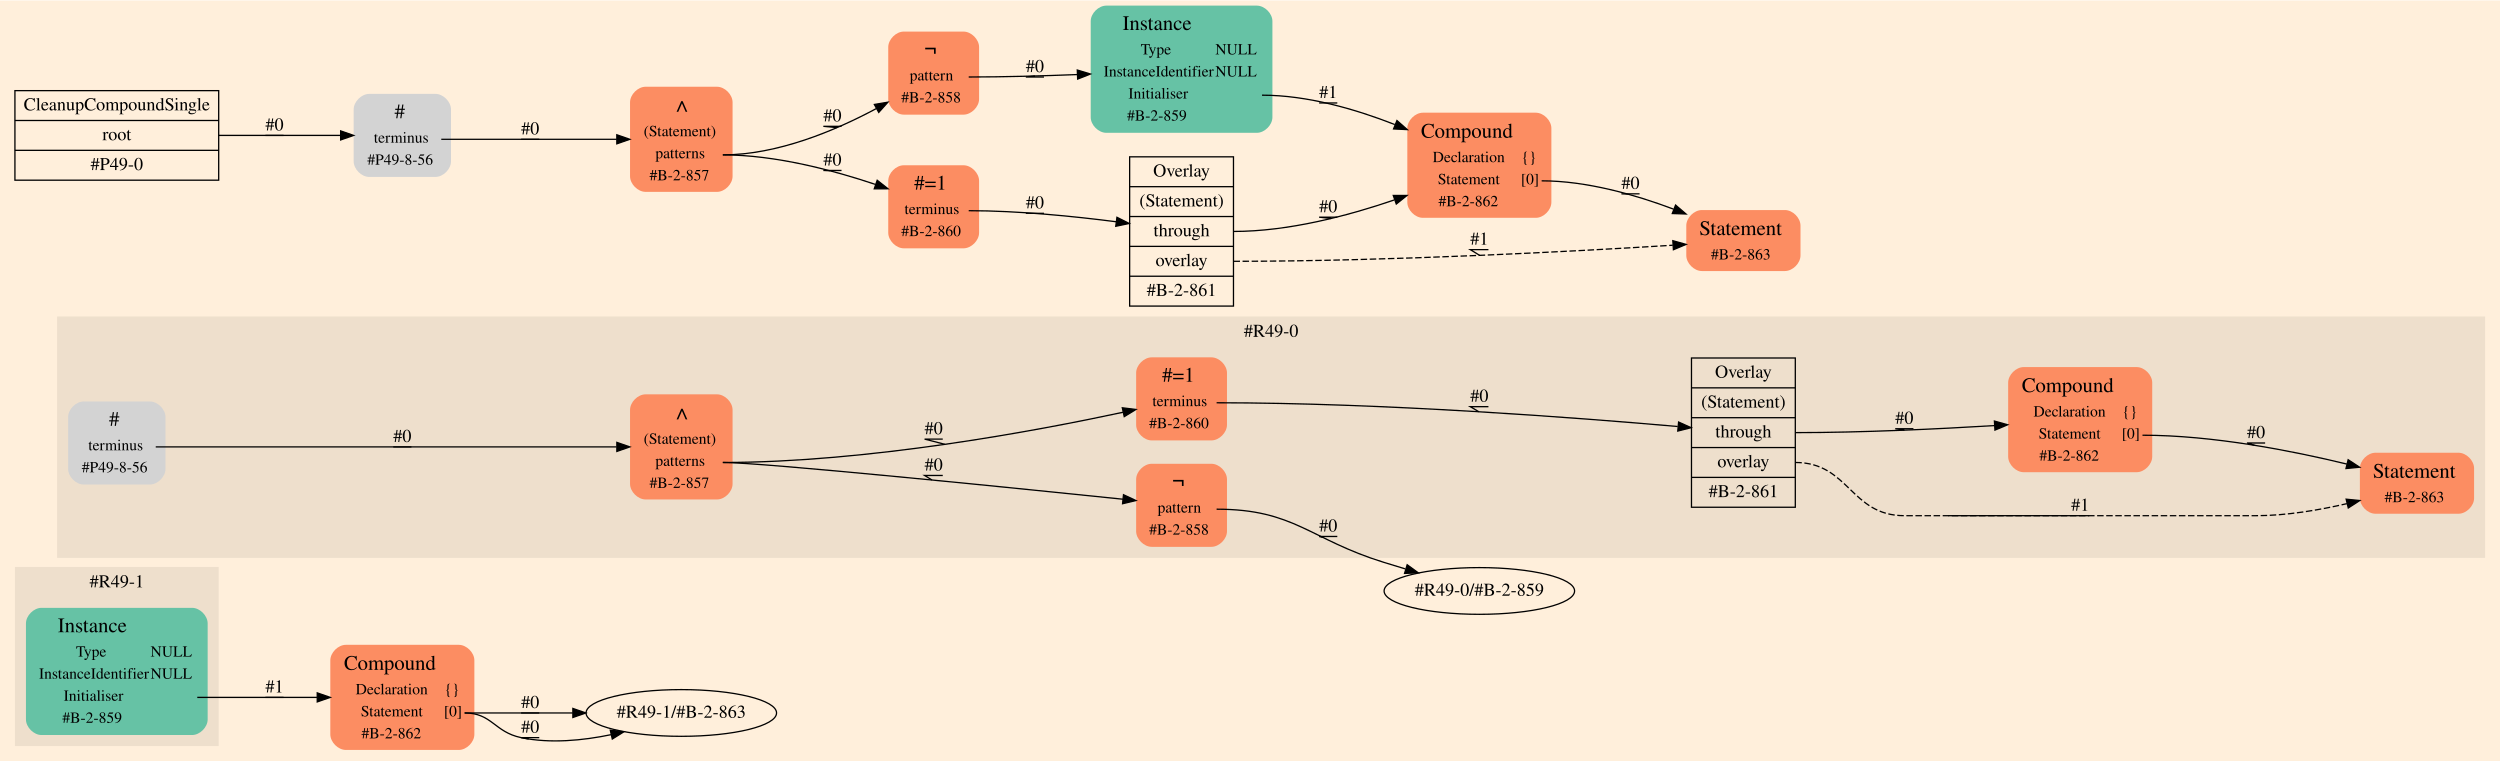
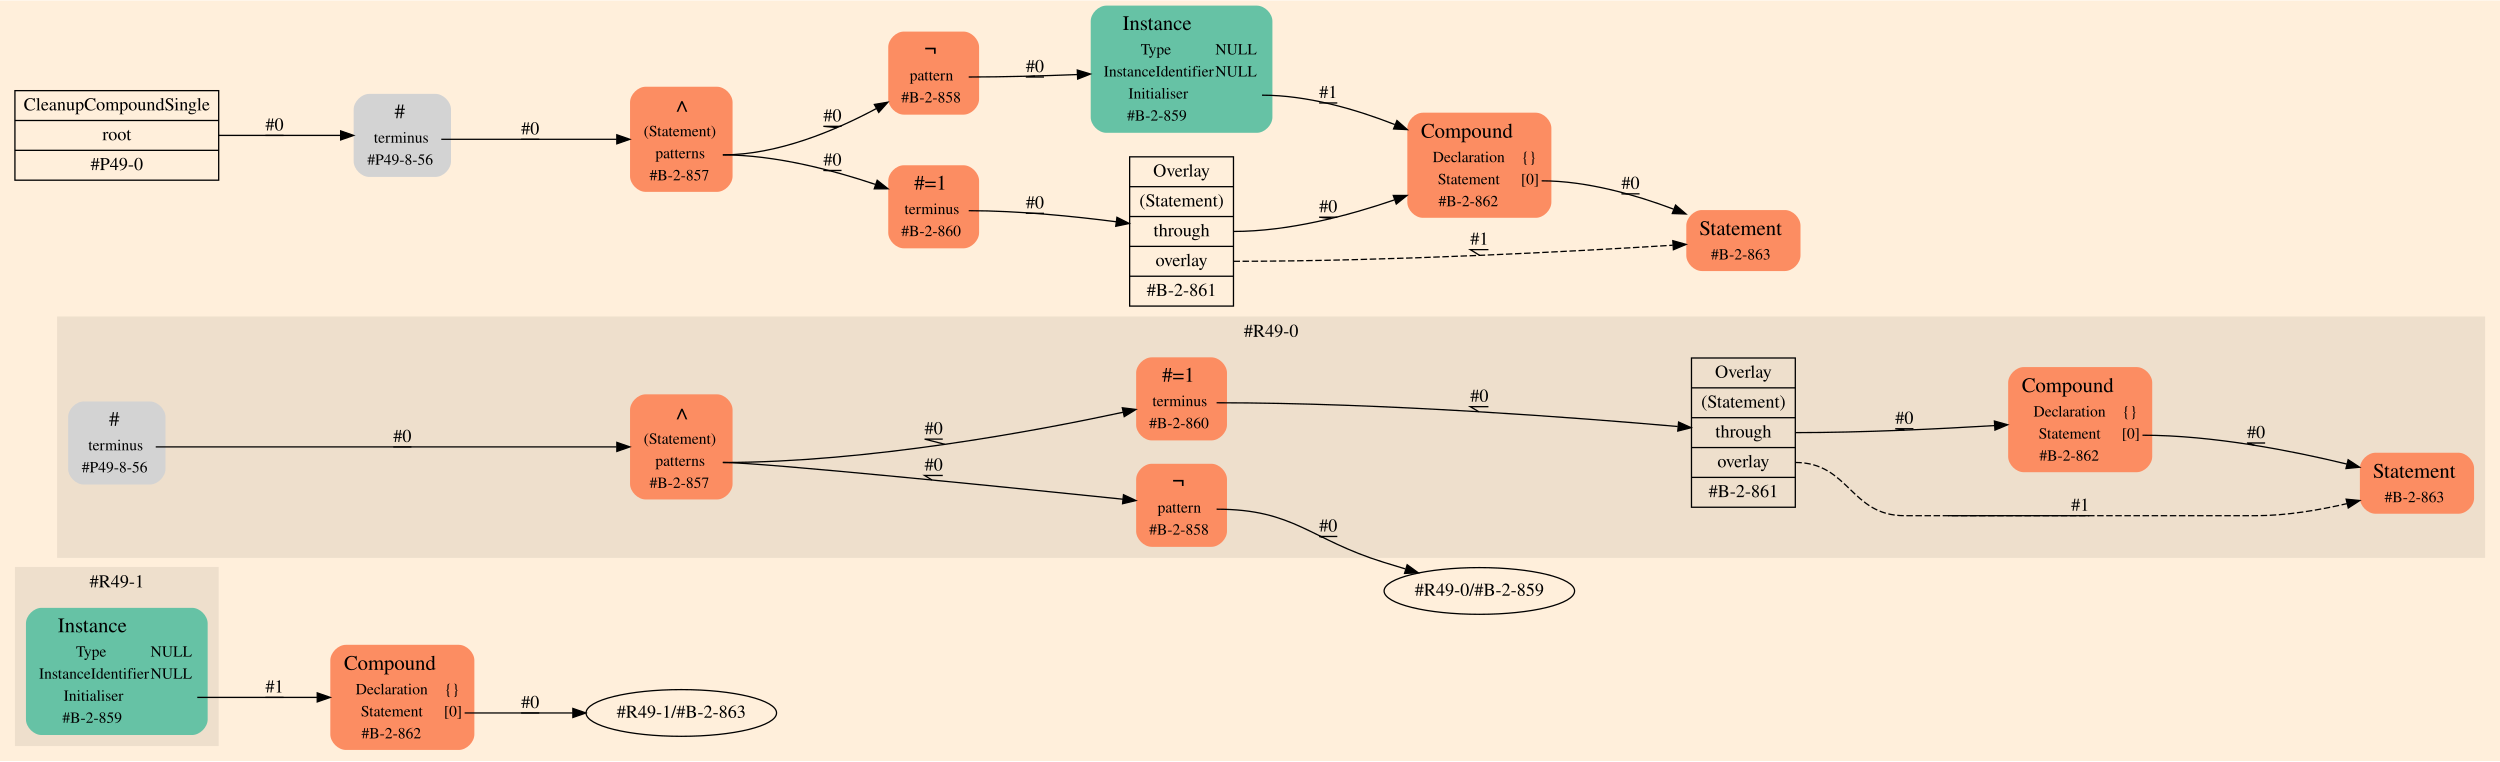
<svg xmlns="http://www.w3.org/2000/svg" width="1008pt" height="307pt" viewBox="0.00 0.00 1008.00 306.65">
  <g id="graph0" class="graph" transform="scale(.5233 .5233) rotate(0) translate(4 582)">
    <polygon fill="#ffefdb" stroke="transparent" points="-4,4 -4,-582 1922.274,-582 1922.274,4 -4,4" />
    <g id="clust1" class="cluster">
      <polygon fill="#eedfcc" stroke="#eedfcc" points="8,-8 8,-145 164,-145 164,-8 8,-8" />
      <text text-anchor="middle" x="86" y="-129.8" font-family="Times,serif" font-size="14.00" fill="#000000">#R49-1</text>
    </g>
    <g id="clust2" class="cluster">
      <polygon fill="#eedfcc" stroke="#eedfcc" points="40.5,-153 40.5,-338 1910.274,-338 1910.274,-153 40.5,-153" />
      <text text-anchor="middle" x="975.387" y="-322.8" font-family="Times,serif" font-size="14.00" fill="#000000">#R49-0</text>
    </g>
    <g id="node1" class="node">
+       <path fill="#fc8d62" stroke="transparent" d="M349.5,-85.5C349.5,-85.5 262.5,-85.5 262.5,-85.5 256.5,-85.5 250.5,-79.5 250.5,-73.5 250.5,-73.5 250.5,-16.5 250.5,-16.5 250.5,-10.5 256.5,-4.5 262.5,-4.5 262.5,-4.5 349.5,-4.5 349.5,-4.5 355.5,-4.5 361.5,-10.5 361.5,-16.5 361.5,-16.5 361.5,-73.5 361.5,-73.5 361.5,-79.5 355.5,-85.5 349.5,-85.5" />
+       <text text-anchor="start" x="261" y="-66.2" font-family="Times,serif" font-size="16.00" fill="#000000">Compound</text>
+       <text text-anchor="start" x="270" y="-47.4" font-family="Times,serif" font-size="12.00" fill="#000000">Declaration</text>
+       <text text-anchor="start" x="338.5" y="-47.4" font-family="Times,serif" font-size="12.00" fill="#000000">{}</text>
+       <text text-anchor="start" x="274" y="-30.4" font-family="Times,serif" font-size="12.00" fill="#000000">Statement</text>
+       <text text-anchor="start" x="338" y="-30.4" font-family="Times,serif" font-size="12.00" fill="#000000">[0]</text>
+       <text text-anchor="start" x="274.5" y="-13.4" font-family="Times,serif" font-size="12.00" fill="#000000">#B-2-862</text>
+     </g>
+     <g id="node3" class="node">
+       <ellipse fill="none" stroke="#000000" cx="520.943" cy="-33" rx="73.387" ry="18" />
+       <text text-anchor="middle" x="520.943" y="-29.3" font-family="Times,serif" font-size="14.00" fill="#000000">#R49-1/#B-2-863</text>
+     </g>
+     <g id="edge2" class="edge">
+       <path fill="none" stroke="#000000" d="M354,-33C381.113,-33 410.704,-33 437.341,-33" />
+       <polygon fill="#000000" stroke="#000000" points="437.393,-36.5 447.393,-33 437.393,-29.5 437.393,-36.5" />
+       <text text-anchor="middle" x="404.5" y="-36.8" font-family="Times,serif" font-size="14.00" fill="#000000">#0</text>
+       <polyline fill="none" stroke="#000000" points="411.5,-33 397.5,-33 404.438,-33 " />
+     </g>
+     <g id="node2" class="node">
      <path fill="#66c2a5" stroke="transparent" d="M144,-114C144,-114 28,-114 28,-114 22,-114 16,-108 16,-102 16,-102 16,-28 16,-28 16,-22 22,-16 28,-16 28,-16 144,-16 144,-16 150,-16 156,-22 156,-28 156,-28 156,-102 156,-102 156,-108 150,-114 144,-114" />
      <text text-anchor="start" x="40.5" y="-95.2" font-family="Times,serif" font-size="16.00" fill="#000000">Instance</text>
      <text text-anchor="start" x="54.5" y="-76.4" font-family="Times,serif" font-size="12.00" fill="#000000">Type</text>
      <text text-anchor="start" x="112" y="-76.4" font-family="Times,serif" font-size="12.00" fill="#000000">NULL</text>
      <text text-anchor="start" x="26" y="-59.4" font-family="Times,serif" font-size="12.00" fill="#000000">InstanceIdentifier</text>
      <text text-anchor="start" x="112" y="-59.4" font-family="Times,serif" font-size="12.00" fill="#000000">NULL</text>
      <text text-anchor="start" x="45" y="-42.4" font-family="Times,serif" font-size="12.00" fill="#000000">Initialiser</text>
      <text text-anchor="start" x="44" y="-25.4" font-family="Times,serif" font-size="12.00" fill="#000000">#B-2-859</text>
    </g>
-     <g id="node2" class="node">
-       <path fill="#fc8d62" stroke="transparent" d="M349.5,-85.5C349.5,-85.5 262.5,-85.5 262.5,-85.5 256.5,-85.5 250.5,-79.5 250.5,-73.5 250.5,-73.5 250.5,-16.5 250.5,-16.5 250.5,-10.5 256.5,-4.5 262.5,-4.5 262.5,-4.5 349.5,-4.5 349.5,-4.5 355.5,-4.5 361.5,-10.5 361.5,-16.5 361.5,-16.5 361.5,-73.5 361.5,-73.5 361.5,-79.5 355.5,-85.5 349.5,-85.5" />
-       <text text-anchor="start" x="261" y="-66.2" font-family="Times,serif" font-size="16.00" fill="#000000">Compound</text>
-       <text text-anchor="start" x="270" y="-47.4" font-family="Times,serif" font-size="12.00" fill="#000000">Declaration</text>
-       <text text-anchor="start" x="338.5" y="-47.4" font-family="Times,serif" font-size="12.00" fill="#000000">{}</text>
-       <text text-anchor="start" x="274" y="-30.4" font-family="Times,serif" font-size="12.00" fill="#000000">Statement</text>
-       <text text-anchor="start" x="338" y="-30.4" font-family="Times,serif" font-size="12.00" fill="#000000">[0]</text>
-       <text text-anchor="start" x="274.5" y="-13.4" font-family="Times,serif" font-size="12.00" fill="#000000">#B-2-862</text>
-     </g>
-     <g id="edge2" class="edge">
+     <g id="edge1" class="edge">
      <path fill="none" stroke="#000000" d="M148,-45C178.294,-45 211.854,-45 240.226,-45" />
      <polygon fill="#000000" stroke="#000000" points="240.428,-48.5 250.428,-45 240.428,-41.5 240.428,-48.5" />
      <text text-anchor="middle" x="207.5" y="-48.8" font-family="Times,serif" font-size="14.00" fill="#000000">#1</text>
      <polyline fill="none" stroke="#000000" points="214.5,-45 200.5,-45 207.292,-45 " />
-     </g>
-     <g id="node3" class="node">
-       <ellipse fill="none" stroke="#000000" cx="520.943" cy="-33" rx="73.387" ry="18" />
-       <text text-anchor="middle" x="520.943" y="-29.3" font-family="Times,serif" font-size="14.00" fill="#000000">#R49-1/#B-2-863</text>
-     </g>
-     <g id="edge1" class="edge">
-       <path fill="none" stroke="#000000" d="M354,-33C381.113,-33 410.704,-33 437.341,-33" />
-       <polygon fill="#000000" stroke="#000000" points="437.393,-36.5 447.393,-33 437.393,-29.5 437.393,-36.5" />
-       <text text-anchor="middle" x="404.5" y="-36.8" font-family="Times,serif" font-size="14.00" fill="#000000">#0</text>
-       <polyline fill="none" stroke="#000000" points="411.5,-33 397.5,-33 404.438,-33 " />
-     </g>
-     <g id="edge3" class="edge">
-       <path fill="none" stroke="#000000" d="M354,-33C375.097,-33 376.849,-18.313 397.5,-14 420.038,-9.293 445.117,-11.759 466.751,-16.258" />
-       <polygon fill="#000000" stroke="#000000" points="466.22,-19.727 476.747,-18.528 467.771,-12.9 466.22,-19.727" />
-       <text text-anchor="middle" x="404.5" y="-17.8" font-family="Times,serif" font-size="14.00" fill="#000000">#0</text>
-       <polyline fill="none" stroke="#000000" points="411.5,-14 397.5,-14 403.363,-12.942 " />
    </g>
    <g id="node4" class="node">
      <path fill="#fc8d62" stroke="transparent" d="M548.443,-278.5C548.443,-278.5 493.443,-278.5 493.443,-278.5 487.443,-278.5 481.443,-272.5 481.443,-266.5 481.443,-266.5 481.443,-209.5 481.443,-209.5 481.443,-203.5 487.443,-197.5 493.443,-197.5 493.443,-197.5 548.443,-197.5 548.443,-197.5 554.443,-197.5 560.443,-203.5 560.443,-209.5 560.443,-209.5 560.443,-266.5 560.443,-266.5 560.443,-272.5 554.443,-278.5 548.443,-278.5" />
      <text text-anchor="start" x="513.443" y="-259.2" font-family="Times,serif" font-size="16.00" fill="#000000">∧</text>
      <text text-anchor="start" x="491.943" y="-240.4" font-family="Times,serif" font-size="12.00" fill="#000000">(Statement)</text>
      <text text-anchor="start" x="500.943" y="-223.4" font-family="Times,serif" font-size="12.00" fill="#000000">patterns</text>
      <text text-anchor="start" x="496.443" y="-206.4" font-family="Times,serif" font-size="12.00" fill="#000000">#B-2-857</text>
    </g>
    <g id="node6" class="node">
      <path fill="#fc8d62" stroke="transparent" d="M929.387,-225C929.387,-225 883.387,-225 883.387,-225 877.387,-225 871.387,-219 871.387,-213 871.387,-213 871.387,-173 871.387,-173 871.387,-167 877.387,-161 883.387,-161 883.387,-161 929.387,-161 929.387,-161 935.387,-161 941.387,-167 941.387,-173 941.387,-173 941.387,-213 941.387,-213 941.387,-219 935.387,-225 929.387,-225" />
      <text text-anchor="start" x="899.387" y="-206.2" font-family="Times,serif" font-size="16.00" fill="#000000">¬</text>
      <text text-anchor="start" x="887.887" y="-187.4" font-family="Times,serif" font-size="12.00" fill="#000000">pattern</text>
      <text text-anchor="start" x="881.387" y="-170.4" font-family="Times,serif" font-size="12.00" fill="#000000">#B-2-858</text>
    </g>
-     <g id="edge5" class="edge">
+     <g id="edge4" class="edge">
      <path fill="none" stroke="#000000" d="M552.943,-226C583.029,-226 772.856,-206.8 861.23,-197.69" />
      <polygon fill="#000000" stroke="#000000" points="861.646,-201.166 871.234,-196.658 860.927,-194.203 861.646,-201.166" />
      <text text-anchor="middle" x="715.387" y="-219.8" font-family="Times,serif" font-size="14.00" fill="#000000">#0</text>
      <polyline fill="none" stroke="#000000" points="722.387,-216 708.387,-216 714.077,-212.481 " />
    </g>
    <g id="node7" class="node">
      <path fill="#fc8d62" stroke="transparent" d="M929.387,-307C929.387,-307 883.387,-307 883.387,-307 877.387,-307 871.387,-301 871.387,-295 871.387,-295 871.387,-255 871.387,-255 871.387,-249 877.387,-243 883.387,-243 883.387,-243 929.387,-243 929.387,-243 935.387,-243 941.387,-249 941.387,-255 941.387,-255 941.387,-295 941.387,-295 941.387,-301 935.387,-307 929.387,-307" />
      <text text-anchor="start" x="891.387" y="-288.2" font-family="Times,serif" font-size="16.00" fill="#000000">#=1</text>
      <text text-anchor="start" x="883.887" y="-269.4" font-family="Times,serif" font-size="12.00" fill="#000000">terminus</text>
      <text text-anchor="start" x="881.387" y="-252.4" font-family="Times,serif" font-size="12.00" fill="#000000">#B-2-860</text>
    </g>
-     <g id="edge4" class="edge">
+     <g id="edge3" class="edge">
      <path fill="none" stroke="#000000" d="M552.943,-226C664.751,-226 794.586,-250.356 861.454,-264.724" />
      <polygon fill="#000000" stroke="#000000" points="860.728,-268.148 871.243,-266.854 862.216,-261.308 860.728,-268.148" />
      <text text-anchor="middle" x="715.387" y="-247.8" font-family="Times,serif" font-size="14.00" fill="#000000">#0</text>
      <polyline fill="none" stroke="#000000" points="722.387,-244 708.387,-244 724.071,-239.977 " />
    </g>
    <g id="node5" class="node">
      <path fill="#d3d3d3" stroke="transparent" d="M111.5,-273C111.5,-273 60.5,-273 60.5,-273 54.5,-273 48.5,-267 48.5,-261 48.5,-261 48.5,-221 48.5,-221 48.5,-215 54.5,-209 60.5,-209 60.5,-209 111.5,-209 111.5,-209 117.5,-209 123.5,-215 123.5,-221 123.5,-221 123.5,-261 123.5,-261 123.5,-267 117.5,-273 111.5,-273" />
      <text text-anchor="start" x="80" y="-254.2" font-family="Times,serif" font-size="16.00" fill="#000000">#</text>
      <text text-anchor="start" x="64" y="-235.4" font-family="Times,serif" font-size="12.00" fill="#000000">terminus</text>
      <text text-anchor="start" x="59" y="-218.4" font-family="Times,serif" font-size="12.00" fill="#000000">#P49-8-56</text>
    </g>
-     <g id="edge6" class="edge">
+     <g id="edge5" class="edge">
      <path fill="none" stroke="#000000" d="M116,-238C243.91,-238 394.548,-238 470.998,-238" />
      <polygon fill="#000000" stroke="#000000" points="471.283,-241.5 481.283,-238 471.283,-234.5 471.283,-241.5" />
      <text text-anchor="middle" x="306" y="-241.8" font-family="Times,serif" font-size="14.00" fill="#000000">#0</text>
      <polyline fill="none" stroke="#000000" points="313,-238 299,-238 312.82,-238 " />
    </g>
    <g id="node11" class="node">
      <ellipse fill="none" stroke="#000000" cx="1135.83" cy="-127" rx="73.387" ry="18" />
      <text text-anchor="middle" x="1135.83" y="-123.3" font-family="Times,serif" font-size="14.00" fill="#000000">#R49-0/#B-2-859</text>
    </g>
-     <g id="edge7" class="edge">
+     <g id="edge6" class="edge">
      <path fill="none" stroke="#000000" d="M933.387,-190C993.546,-190 1004.904,-166.743 1062.387,-149 1067.713,-147.356 1073.261,-145.661 1078.817,-143.976" />
      <polygon fill="#000000" stroke="#000000" points="1080.219,-147.209 1088.779,-140.967 1078.195,-140.508 1080.219,-147.209" />
      <text text-anchor="middle" x="1019.387" y="-172.8" font-family="Times,serif" font-size="14.00" fill="#000000">#0</text>
      <polyline fill="none" stroke="#000000" points="1026.387,-169 1012.387,-169 1015.17,-168.296 " />
    </g>
    <g id="node10" class="node">
      <polygon fill="#eedfcc" stroke="#000000" points="1299.274,-191.5 1299.274,-306.5 1379.274,-306.5 1379.274,-191.5 1299.274,-191.5" />
      <text text-anchor="middle" x="1339.274" y="-291.3" font-family="Times,serif" font-size="14.00" fill="#000000">Overlay</text>
      <polyline fill="none" stroke="#000000" points="1299.274,-283.5 1379.274,-283.5 " />
      <text text-anchor="middle" x="1339.274" y="-268.3" font-family="Times,serif" font-size="14.00" fill="#000000">(Statement)</text>
      <polyline fill="none" stroke="#000000" points="1299.274,-260.5 1379.274,-260.5 " />
      <text text-anchor="middle" x="1339.274" y="-245.3" font-family="Times,serif" font-size="14.00" fill="#000000">through</text>
      <polyline fill="none" stroke="#000000" points="1299.274,-237.5 1379.274,-237.5 " />
      <text text-anchor="middle" x="1339.274" y="-222.3" font-family="Times,serif" font-size="14.00" fill="#000000">overlay</text>
      <polyline fill="none" stroke="#000000" points="1299.274,-214.5 1379.274,-214.5 " />
      <text text-anchor="middle" x="1339.274" y="-199.3" font-family="Times,serif" font-size="14.00" fill="#000000">#B-2-861</text>
    </g>
-     <g id="edge8" class="edge">
+     <g id="edge7" class="edge">
      <path fill="none" stroke="#000000" d="M933.387,-272C1061.464,-272 1211.911,-260.443 1288.659,-253.714" />
      <polygon fill="#000000" stroke="#000000" points="1289.338,-257.168 1298.99,-252.798 1288.72,-250.195 1289.338,-257.168" />
      <text text-anchor="middle" x="1135.83" y="-272.8" font-family="Times,serif" font-size="14.00" fill="#000000">#0</text>
      <polyline fill="none" stroke="#000000" points="1142.83,-269 1128.83,-269 1135.442,-265.073 " />
    </g>
    <g id="node8" class="node">
      <path fill="#fc8d62" stroke="transparent" d="M1890.274,-233.5C1890.274,-233.5 1826.274,-233.5 1826.274,-233.5 1820.274,-233.5 1814.274,-227.5 1814.274,-221.5 1814.274,-221.5 1814.274,-198.5 1814.274,-198.5 1814.274,-192.5 1820.274,-186.5 1826.274,-186.5 1826.274,-186.5 1890.274,-186.5 1890.274,-186.5 1896.274,-186.5 1902.274,-192.5 1902.274,-198.5 1902.274,-198.5 1902.274,-221.5 1902.274,-221.5 1902.274,-227.5 1896.274,-233.5 1890.274,-233.5" />
      <text text-anchor="start" x="1824.274" y="-214.2" font-family="Times,serif" font-size="16.00" fill="#000000">Statement</text>
      <text text-anchor="start" x="1833.274" y="-195.4" font-family="Times,serif" font-size="12.00" fill="#000000">#B-2-863</text>
    </g>
    <g id="node9" class="node">
      <path fill="#fc8d62" stroke="transparent" d="M1642.274,-299.5C1642.274,-299.5 1555.274,-299.5 1555.274,-299.5 1549.274,-299.5 1543.274,-293.5 1543.274,-287.5 1543.274,-287.5 1543.274,-230.5 1543.274,-230.5 1543.274,-224.5 1549.274,-218.5 1555.274,-218.5 1555.274,-218.5 1642.274,-218.5 1642.274,-218.5 1648.274,-218.5 1654.274,-224.5 1654.274,-230.5 1654.274,-230.5 1654.274,-287.5 1654.274,-287.5 1654.274,-293.5 1648.274,-299.5 1642.274,-299.5" />
      <text text-anchor="start" x="1553.774" y="-280.2" font-family="Times,serif" font-size="16.00" fill="#000000">Compound</text>
      <text text-anchor="start" x="1562.774" y="-261.4" font-family="Times,serif" font-size="12.00" fill="#000000">Declaration</text>
      <text text-anchor="start" x="1631.274" y="-261.4" font-family="Times,serif" font-size="12.00" fill="#000000">{}</text>
      <text text-anchor="start" x="1566.774" y="-244.4" font-family="Times,serif" font-size="12.00" fill="#000000">Statement</text>
      <text text-anchor="start" x="1630.774" y="-244.4" font-family="Times,serif" font-size="12.00" fill="#000000">[0]</text>
      <text text-anchor="start" x="1567.274" y="-227.4" font-family="Times,serif" font-size="12.00" fill="#000000">#B-2-862</text>
    </g>
-     <g id="edge9" class="edge">
+     <g id="edge8" class="edge">
      <path fill="none" stroke="#000000" d="M1646.774,-247C1700.954,-247 1761.79,-235.073 1804.258,-224.762" />
      <polygon fill="#000000" stroke="#000000" points="1805.241,-228.124 1814.104,-222.321 1803.556,-221.33 1805.241,-228.124" />
      <text text-anchor="middle" x="1734.274" y="-244.8" font-family="Times,serif" font-size="14.00" fill="#000000">#0</text>
      <polyline fill="none" stroke="#000000" points="1741.274,-241 1727.274,-241 1733.099,-239.241 " />
    </g>
-     <g id="edge11" class="edge">
+     <g id="edge10" class="edge">
      <path fill="none" stroke="#000000" stroke-dasharray="5,2" d="M1379.274,-226C1420.817,-226 1421.731,-185 1463.274,-185 1463.274,-185 1463.274,-185 1734.274,-185 1757.498,-185 1782.695,-189.266 1804.271,-194.274" />
      <polygon fill="#000000" stroke="#000000" points="1803.684,-197.733 1814.228,-196.695 1805.338,-190.931 1803.684,-197.733" />
      <text text-anchor="middle" x="1598.774" y="-188.8" font-family="Times,serif" font-size="14.00" fill="#000000">#1</text>
      <polyline fill="none" stroke="#000000" points="1605.774,-185 1591.774,-185 1497.149,-185 " />
    </g>
-     <g id="edge10" class="edge">
+     <g id="edge9" class="edge">
      <path fill="none" stroke="#000000" d="M1379.274,-249C1430.835,-249 1489.139,-251.788 1532.692,-254.419" />
      <polygon fill="#000000" stroke="#000000" points="1532.674,-257.925 1542.871,-255.048 1533.105,-250.938 1532.674,-257.925" />
      <text text-anchor="middle" x="1463.274" y="-255.8" font-family="Times,serif" font-size="14.00" fill="#000000">#0</text>
      <polyline fill="none" stroke="#000000" points="1470.274,-252 1456.274,-252 1463.319,-250.894 " />
    </g>
    <g id="node12" class="node">
      <polygon fill="#ffefdb" stroke="#000000" points="7.5,-443.5 7.5,-512.5 164.5,-512.5 164.5,-443.5 7.5,-443.5" />
      <text text-anchor="middle" x="86" y="-497.3" font-family="Times,serif" font-size="14.00" fill="#000000">CleanupCompoundSingle</text>
      <polyline fill="none" stroke="#000000" points="7.5,-489.5 164.5,-489.5 " />
      <text text-anchor="middle" x="86" y="-474.3" font-family="Times,serif" font-size="14.00" fill="#000000">root</text>
      <polyline fill="none" stroke="#000000" points="7.5,-466.5 164.5,-466.5 " />
      <text text-anchor="middle" x="86" y="-451.3" font-family="Times,serif" font-size="14.00" fill="#000000">#P49-0</text>
    </g>
    <g id="node13" class="node">
      <path fill="#d3d3d3" stroke="transparent" d="M331.5,-510C331.5,-510 280.5,-510 280.5,-510 274.5,-510 268.5,-504 268.5,-498 268.5,-498 268.5,-458 268.5,-458 268.5,-452 274.5,-446 280.5,-446 280.5,-446 331.5,-446 331.5,-446 337.5,-446 343.5,-452 343.5,-458 343.5,-458 343.5,-498 343.5,-498 343.5,-504 337.5,-510 331.5,-510" />
      <text text-anchor="start" x="300" y="-491.2" font-family="Times,serif" font-size="16.00" fill="#000000">#</text>
      <text text-anchor="start" x="284" y="-472.4" font-family="Times,serif" font-size="12.00" fill="#000000">terminus</text>
      <text text-anchor="start" x="279" y="-455.4" font-family="Times,serif" font-size="12.00" fill="#000000">#P49-8-56</text>
    </g>
-     <g id="edge12" class="edge">
+     <g id="edge11" class="edge">
      <path fill="none" stroke="#000000" d="M164.5,-478C195.759,-478 230.902,-478 258.345,-478" />
      <polygon fill="#000000" stroke="#000000" points="258.462,-481.5 268.462,-478 258.462,-474.5 258.462,-481.5" />
      <text text-anchor="middle" x="207.5" y="-481.8" font-family="Times,serif" font-size="14.00" fill="#000000">#0</text>
      <polyline fill="none" stroke="#000000" points="214.5,-478 200.5,-478 207.548,-478 " />
    </g>
    <g id="node14" class="node">
      <path fill="#fc8d62" stroke="transparent" d="M548.443,-515.5C548.443,-515.5 493.443,-515.5 493.443,-515.5 487.443,-515.5 481.443,-509.5 481.443,-503.5 481.443,-503.5 481.443,-446.5 481.443,-446.5 481.443,-440.5 487.443,-434.5 493.443,-434.5 493.443,-434.5 548.443,-434.5 548.443,-434.5 554.443,-434.5 560.443,-440.5 560.443,-446.5 560.443,-446.5 560.443,-503.5 560.443,-503.5 560.443,-509.5 554.443,-515.5 548.443,-515.5" />
      <text text-anchor="start" x="513.443" y="-496.2" font-family="Times,serif" font-size="16.00" fill="#000000">∧</text>
      <text text-anchor="start" x="491.943" y="-477.4" font-family="Times,serif" font-size="12.00" fill="#000000">(Statement)</text>
      <text text-anchor="start" x="500.943" y="-460.4" font-family="Times,serif" font-size="12.00" fill="#000000">patterns</text>
      <text text-anchor="start" x="496.443" y="-443.4" font-family="Times,serif" font-size="12.00" fill="#000000">#B-2-857</text>
    </g>
-     <g id="edge13" class="edge">
+     <g id="edge12" class="edge">
      <path fill="none" stroke="#000000" d="M336,-475C381.784,-475 433.944,-475 471.172,-475" />
      <polygon fill="#000000" stroke="#000000" points="471.259,-478.5 481.259,-475 471.259,-471.5 471.259,-478.5" />
      <text text-anchor="middle" x="404.5" y="-478.8" font-family="Times,serif" font-size="14.00" fill="#000000">#0</text>
      <polyline fill="none" stroke="#000000" points="411.5,-475 397.5,-475 406.863,-475 " />
    </g>
    <g id="node15" class="node">
      <path fill="#fc8d62" stroke="transparent" d="M738.387,-455C738.387,-455 692.387,-455 692.387,-455 686.387,-455 680.387,-449 680.387,-443 680.387,-443 680.387,-403 680.387,-403 680.387,-397 686.387,-391 692.387,-391 692.387,-391 738.387,-391 738.387,-391 744.387,-391 750.387,-397 750.387,-403 750.387,-403 750.387,-443 750.387,-443 750.387,-449 744.387,-455 738.387,-455" />
      <text text-anchor="start" x="700.387" y="-436.2" font-family="Times,serif" font-size="16.00" fill="#000000">#=1</text>
      <text text-anchor="start" x="692.887" y="-417.4" font-family="Times,serif" font-size="12.00" fill="#000000">terminus</text>
      <text text-anchor="start" x="690.387" y="-400.4" font-family="Times,serif" font-size="12.00" fill="#000000">#B-2-860</text>
    </g>
-     <g id="edge14" class="edge">
+     <g id="edge13" class="edge">
      <path fill="none" stroke="#000000" d="M552.943,-463C593.61,-463 638.386,-451.034 670.611,-440.192" />
      <polygon fill="#000000" stroke="#000000" points="671.884,-443.455 680.19,-436.878 669.596,-436.84 671.884,-443.455" />
      <text text-anchor="middle" x="637.387" y="-454.8" font-family="Times,serif" font-size="14.00" fill="#000000">#0</text>
      <polyline fill="none" stroke="#000000" points="644.387,-451 630.387,-451 635.424,-450.765 " />
    </g>
    <g id="node19" class="node">
      <path fill="#fc8d62" stroke="transparent" d="M738.387,-558C738.387,-558 692.387,-558 692.387,-558 686.387,-558 680.387,-552 680.387,-546 680.387,-546 680.387,-506 680.387,-506 680.387,-500 686.387,-494 692.387,-494 692.387,-494 738.387,-494 738.387,-494 744.387,-494 750.387,-500 750.387,-506 750.387,-506 750.387,-546 750.387,-546 750.387,-552 744.387,-558 738.387,-558" />
      <text text-anchor="start" x="708.387" y="-539.2" font-family="Times,serif" font-size="16.00" fill="#000000">¬</text>
      <text text-anchor="start" x="696.887" y="-520.4" font-family="Times,serif" font-size="12.00" fill="#000000">pattern</text>
      <text text-anchor="start" x="690.387" y="-503.4" font-family="Times,serif" font-size="12.00" fill="#000000">#B-2-858</text>
    </g>
-     <g id="edge15" class="edge">
+     <g id="edge14" class="edge">
      <path fill="none" stroke="#000000" d="M552.943,-463C595.066,-463 639.428,-481.641 671.13,-498.644" />
      <polygon fill="#000000" stroke="#000000" points="669.687,-501.845 680.134,-503.611 673.069,-495.716 669.687,-501.845" />
      <text text-anchor="middle" x="637.387" y="-488.8" font-family="Times,serif" font-size="14.00" fill="#000000">#0</text>
      <polyline fill="none" stroke="#000000" points="644.387,-485 630.387,-485 640.825,-483.978 " />
    </g>
    <g id="node16" class="node">
      <polygon fill="#ffefdb" stroke="#000000" points="866.387,-346.5 866.387,-461.5 946.387,-461.5 946.387,-346.5 866.387,-346.5" />
      <text text-anchor="middle" x="906.387" y="-446.3" font-family="Times,serif" font-size="14.00" fill="#000000">Overlay</text>
      <polyline fill="none" stroke="#000000" points="866.387,-438.5 946.387,-438.5 " />
      <text text-anchor="middle" x="906.387" y="-423.3" font-family="Times,serif" font-size="14.00" fill="#000000">(Statement)</text>
      <polyline fill="none" stroke="#000000" points="866.387,-415.5 946.387,-415.5 " />
      <text text-anchor="middle" x="906.387" y="-400.3" font-family="Times,serif" font-size="14.00" fill="#000000">through</text>
      <polyline fill="none" stroke="#000000" points="866.387,-392.5 946.387,-392.5 " />
      <text text-anchor="middle" x="906.387" y="-377.3" font-family="Times,serif" font-size="14.00" fill="#000000">overlay</text>
      <polyline fill="none" stroke="#000000" points="866.387,-369.5 946.387,-369.5 " />
      <text text-anchor="middle" x="906.387" y="-354.3" font-family="Times,serif" font-size="14.00" fill="#000000">#B-2-861</text>
    </g>
-     <g id="edge16" class="edge">
+     <g id="edge15" class="edge">
      <path fill="none" stroke="#000000" d="M742.387,-420C780.591,-420 823.566,-415.646 855.938,-411.48" />
      <polygon fill="#000000" stroke="#000000" points="856.602,-414.923 866.056,-410.14 855.683,-407.984 856.602,-414.923" />
      <text text-anchor="middle" x="793.387" y="-421.8" font-family="Times,serif" font-size="14.00" fill="#000000">#0</text>
      <polyline fill="none" stroke="#000000" points="800.387,-418 786.387,-418 793.057,-417.949 " />
    </g>
    <g id="node17" class="node">
      <path fill="#fc8d62" stroke="transparent" d="M1179.33,-495.5C1179.33,-495.5 1092.33,-495.5 1092.33,-495.5 1086.33,-495.5 1080.33,-489.5 1080.33,-483.5 1080.33,-483.5 1080.33,-426.5 1080.33,-426.5 1080.33,-420.5 1086.33,-414.5 1092.33,-414.5 1092.33,-414.5 1179.33,-414.5 1179.33,-414.5 1185.33,-414.5 1191.33,-420.5 1191.33,-426.5 1191.33,-426.5 1191.33,-483.5 1191.33,-483.5 1191.33,-489.5 1185.33,-495.5 1179.33,-495.5" />
      <text text-anchor="start" x="1090.83" y="-476.2" font-family="Times,serif" font-size="16.00" fill="#000000">Compound</text>
      <text text-anchor="start" x="1099.83" y="-457.4" font-family="Times,serif" font-size="12.00" fill="#000000">Declaration</text>
      <text text-anchor="start" x="1168.33" y="-457.4" font-family="Times,serif" font-size="12.00" fill="#000000">{}</text>
      <text text-anchor="start" x="1103.83" y="-440.4" font-family="Times,serif" font-size="12.00" fill="#000000">Statement</text>
      <text text-anchor="start" x="1167.83" y="-440.4" font-family="Times,serif" font-size="12.00" fill="#000000">[0]</text>
      <text text-anchor="start" x="1104.33" y="-423.4" font-family="Times,serif" font-size="12.00" fill="#000000">#B-2-862</text>
    </g>
-     <g id="edge17" class="edge">
+     <g id="edge16" class="edge">
      <path fill="none" stroke="#000000" d="M946.387,-404C988.573,-404 1034.282,-415.938 1070.231,-428.262" />
      <polygon fill="#000000" stroke="#000000" points="1069.506,-431.717 1080.101,-431.739 1071.832,-425.115 1069.506,-431.717" />
      <text text-anchor="middle" x="1019.387" y="-418.8" font-family="Times,serif" font-size="14.00" fill="#000000">#0</text>
      <polyline fill="none" stroke="#000000" points="1026.387,-415 1012.387,-415 1021.499,-413.972 " />
    </g>
    <g id="node18" class="node">
      <path fill="#fc8d62" stroke="transparent" d="M1371.274,-420.5C1371.274,-420.5 1307.274,-420.5 1307.274,-420.5 1301.274,-420.5 1295.274,-414.5 1295.274,-408.5 1295.274,-408.5 1295.274,-385.5 1295.274,-385.5 1295.274,-379.5 1301.274,-373.5 1307.274,-373.5 1307.274,-373.5 1371.274,-373.5 1371.274,-373.5 1377.274,-373.5 1383.274,-379.5 1383.274,-385.5 1383.274,-385.5 1383.274,-408.5 1383.274,-408.5 1383.274,-414.5 1377.274,-420.5 1371.274,-420.5" />
      <text text-anchor="start" x="1305.274" y="-401.2" font-family="Times,serif" font-size="16.00" fill="#000000">Statement</text>
      <text text-anchor="start" x="1314.274" y="-382.4" font-family="Times,serif" font-size="12.00" fill="#000000">#B-2-863</text>
    </g>
-     <g id="edge18" class="edge">
+     <g id="edge17" class="edge">
      <path fill="none" stroke="#000000" stroke-dasharray="5,2" d="M946.387,-381C1067.332,-381 1209.046,-388.663 1284.857,-393.383" />
      <polygon fill="#000000" stroke="#000000" points="1284.907,-396.893 1295.107,-394.028 1285.347,-389.907 1284.907,-396.893" />
      <text text-anchor="middle" x="1135.83" y="-393.8" font-family="Times,serif" font-size="14.00" fill="#000000">#1</text>
      <polyline fill="none" stroke="#000000" points="1142.83,-390 1128.83,-390 1136.058,-385.569 " />
    </g>
-     <g id="edge19" class="edge">
+     <g id="edge18" class="edge">
      <path fill="none" stroke="#000000" d="M1183.83,-443C1218.598,-443 1256.007,-432.288 1285.414,-421.203" />
      <polygon fill="#000000" stroke="#000000" points="1287.016,-424.335 1295.064,-417.444 1284.475,-417.812 1287.016,-424.335" />
      <text text-anchor="middle" x="1252.274" y="-436.8" font-family="Times,serif" font-size="14.00" fill="#000000">#0</text>
      <polyline fill="none" stroke="#000000" points="1259.274,-433 1245.274,-433 1250.311,-432.751 " />
    </g>
    <g id="node20" class="node">
      <path fill="#66c2a5" stroke="transparent" d="M964.387,-578C964.387,-578 848.387,-578 848.387,-578 842.387,-578 836.387,-572 836.387,-566 836.387,-566 836.387,-492 836.387,-492 836.387,-486 842.387,-480 848.387,-480 848.387,-480 964.387,-480 964.387,-480 970.387,-480 976.387,-486 976.387,-492 976.387,-492 976.387,-566 976.387,-566 976.387,-572 970.387,-578 964.387,-578" />
      <text text-anchor="start" x="860.887" y="-559.2" font-family="Times,serif" font-size="16.00" fill="#000000">Instance</text>
      <text text-anchor="start" x="874.887" y="-540.4" font-family="Times,serif" font-size="12.00" fill="#000000">Type</text>
      <text text-anchor="start" x="932.387" y="-540.4" font-family="Times,serif" font-size="12.00" fill="#000000">NULL</text>
      <text text-anchor="start" x="846.387" y="-523.4" font-family="Times,serif" font-size="12.00" fill="#000000">InstanceIdentifier</text>
      <text text-anchor="start" x="932.387" y="-523.4" font-family="Times,serif" font-size="12.00" fill="#000000">NULL</text>
      <text text-anchor="start" x="865.387" y="-506.4" font-family="Times,serif" font-size="12.00" fill="#000000">Initialiser</text>
      <text text-anchor="start" x="864.387" y="-489.4" font-family="Times,serif" font-size="12.00" fill="#000000">#B-2-859</text>
    </g>
-     <g id="edge20" class="edge">
+     <g id="edge19" class="edge">
      <path fill="none" stroke="#000000" d="M742.387,-523C769.672,-523 799.493,-523.84 826.135,-524.891" />
      <polygon fill="#000000" stroke="#000000" points="826.043,-528.39 836.178,-525.303 826.33,-521.396 826.043,-528.39" />
      <text text-anchor="middle" x="793.387" y="-526.8" font-family="Times,serif" font-size="14.00" fill="#000000">#0</text>
      <polyline fill="none" stroke="#000000" points="800.387,-523 786.387,-523 793.468,-523.784 " />
    </g>
-     <g id="edge21" class="edge">
+     <g id="edge20" class="edge">
      <path fill="none" stroke="#000000" d="M968.387,-509C1003.252,-509 1040.316,-498.264 1070.685,-486.366" />
      <polygon fill="#000000" stroke="#000000" points="1072.343,-489.471 1080.299,-482.475 1069.717,-482.983 1072.343,-489.471" />
      <text text-anchor="middle" x="1019.387" y="-506.8" font-family="Times,serif" font-size="14.00" fill="#000000">#1</text>
      <polyline fill="none" stroke="#000000" points="1026.387,-503 1012.387,-503 1017.539,-503.002 " />
    </g>
  </g>
</svg>
